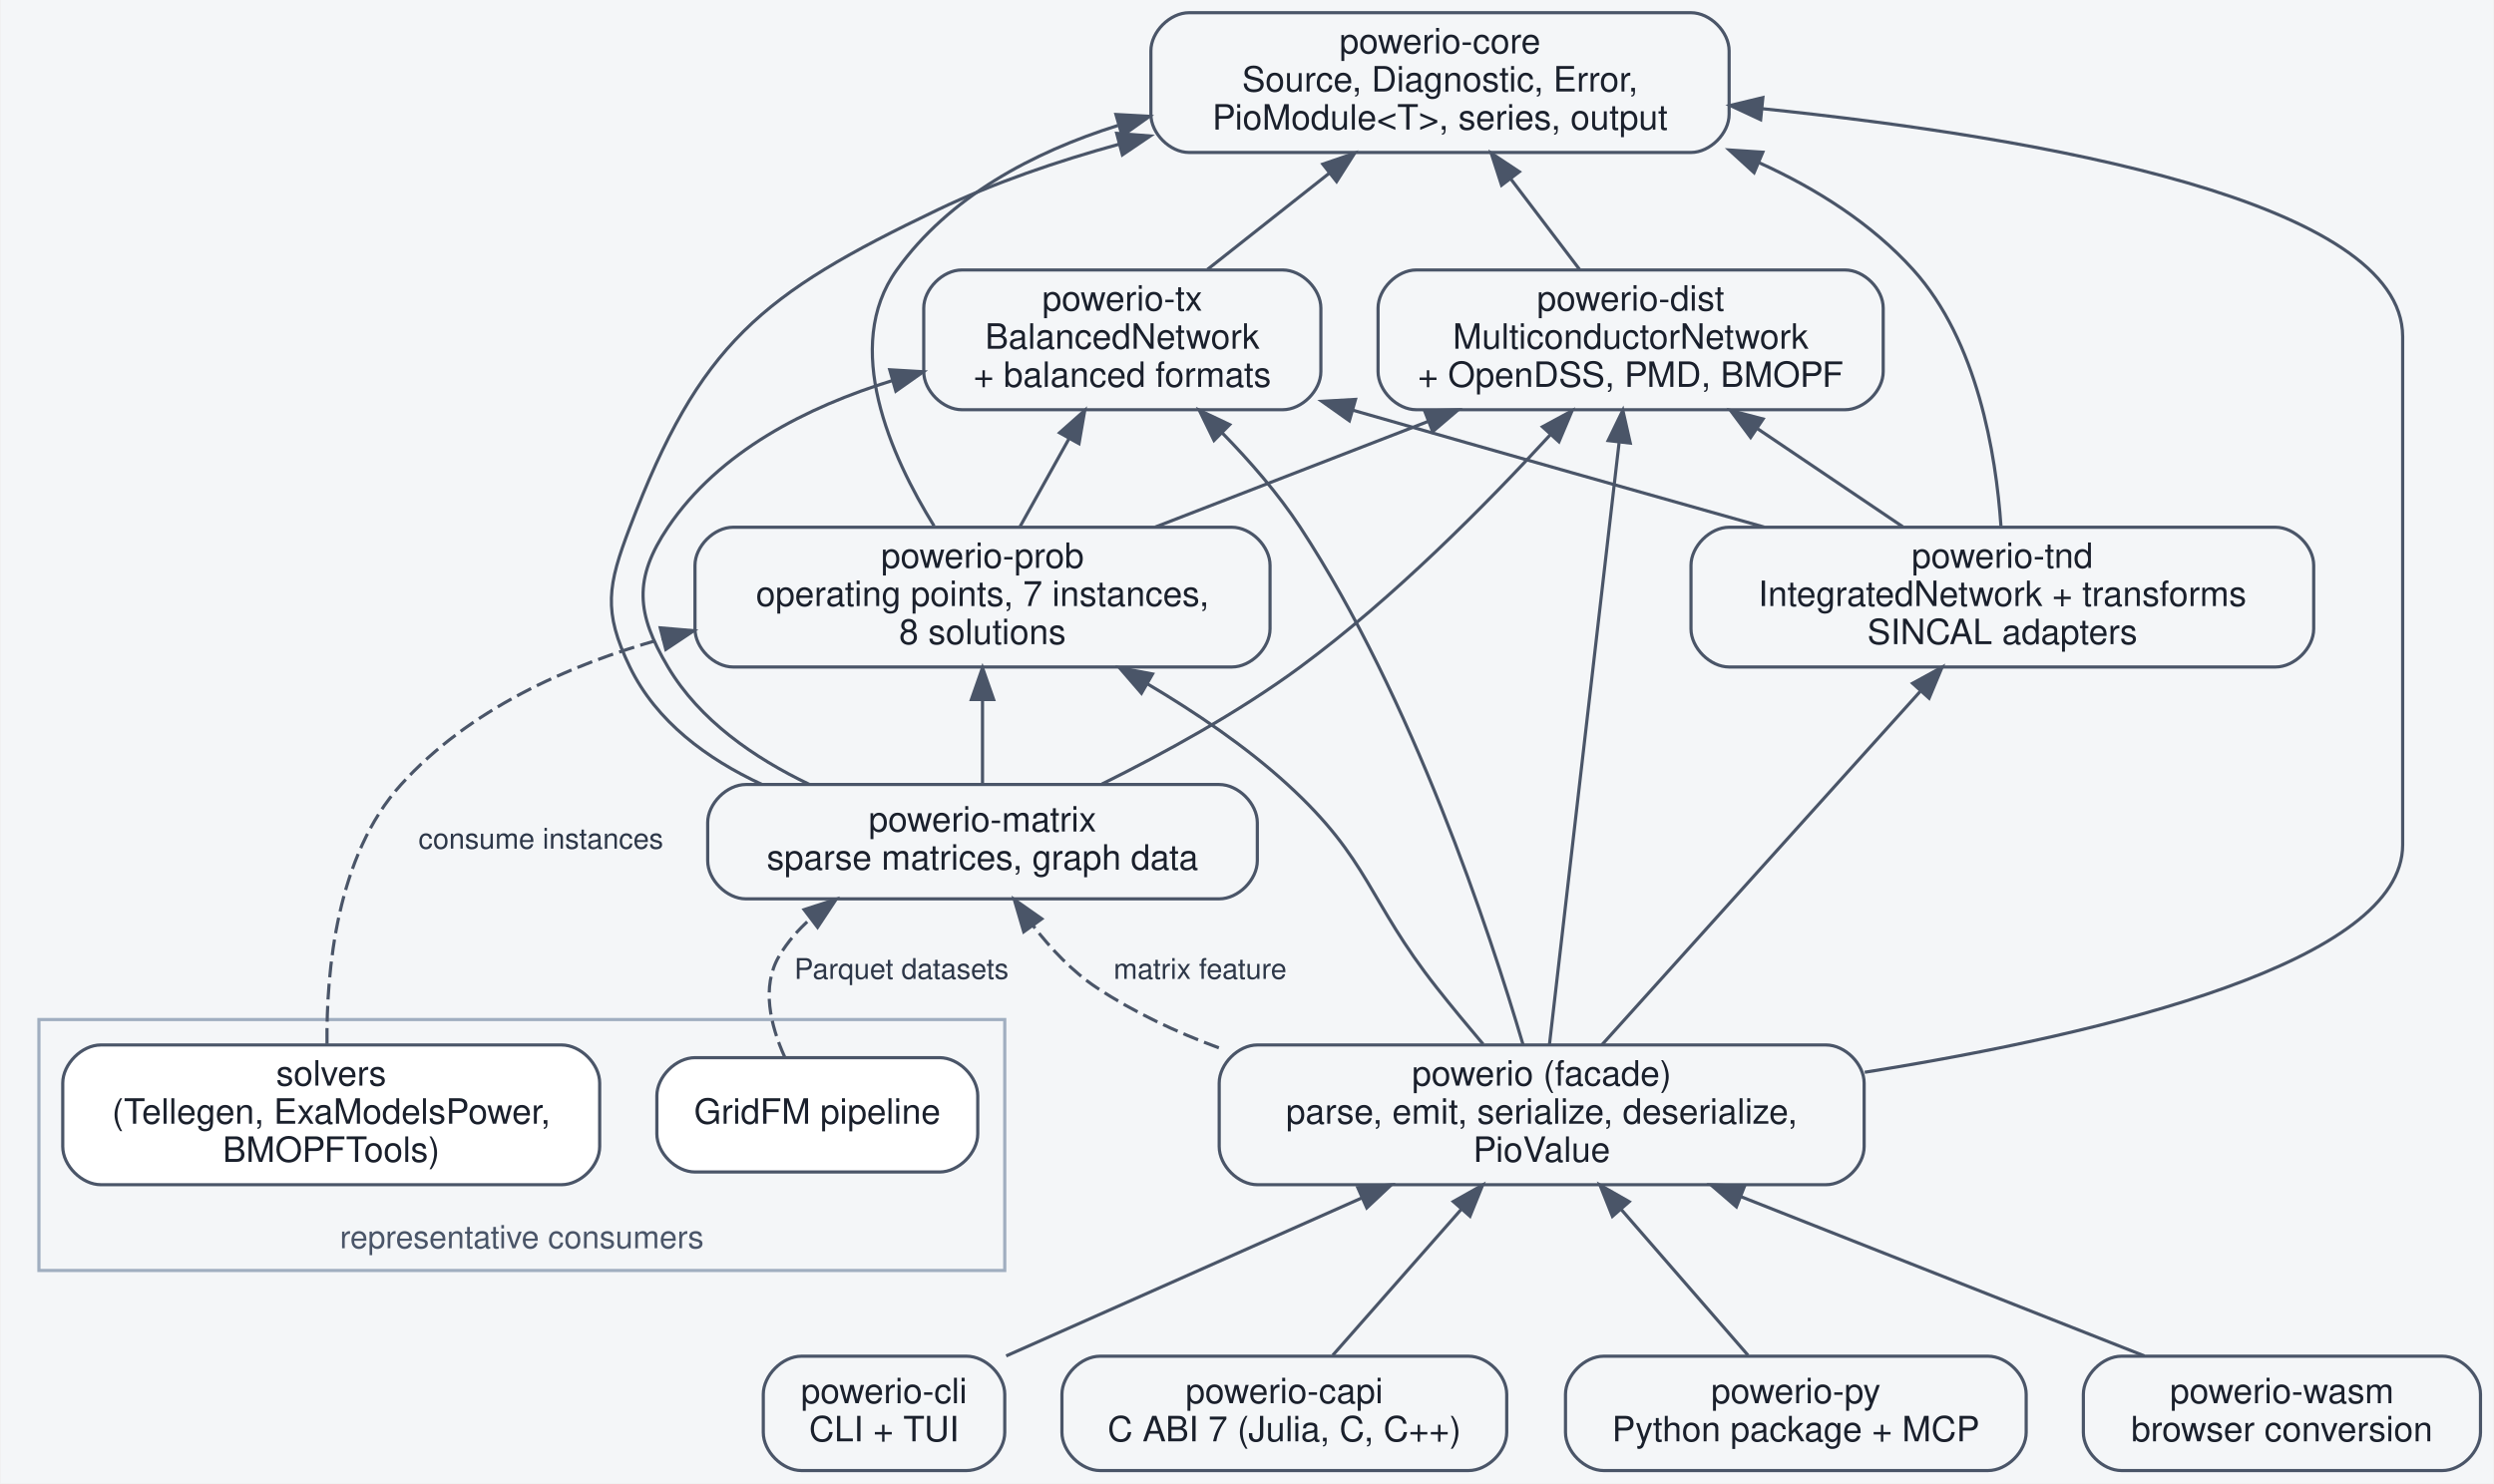
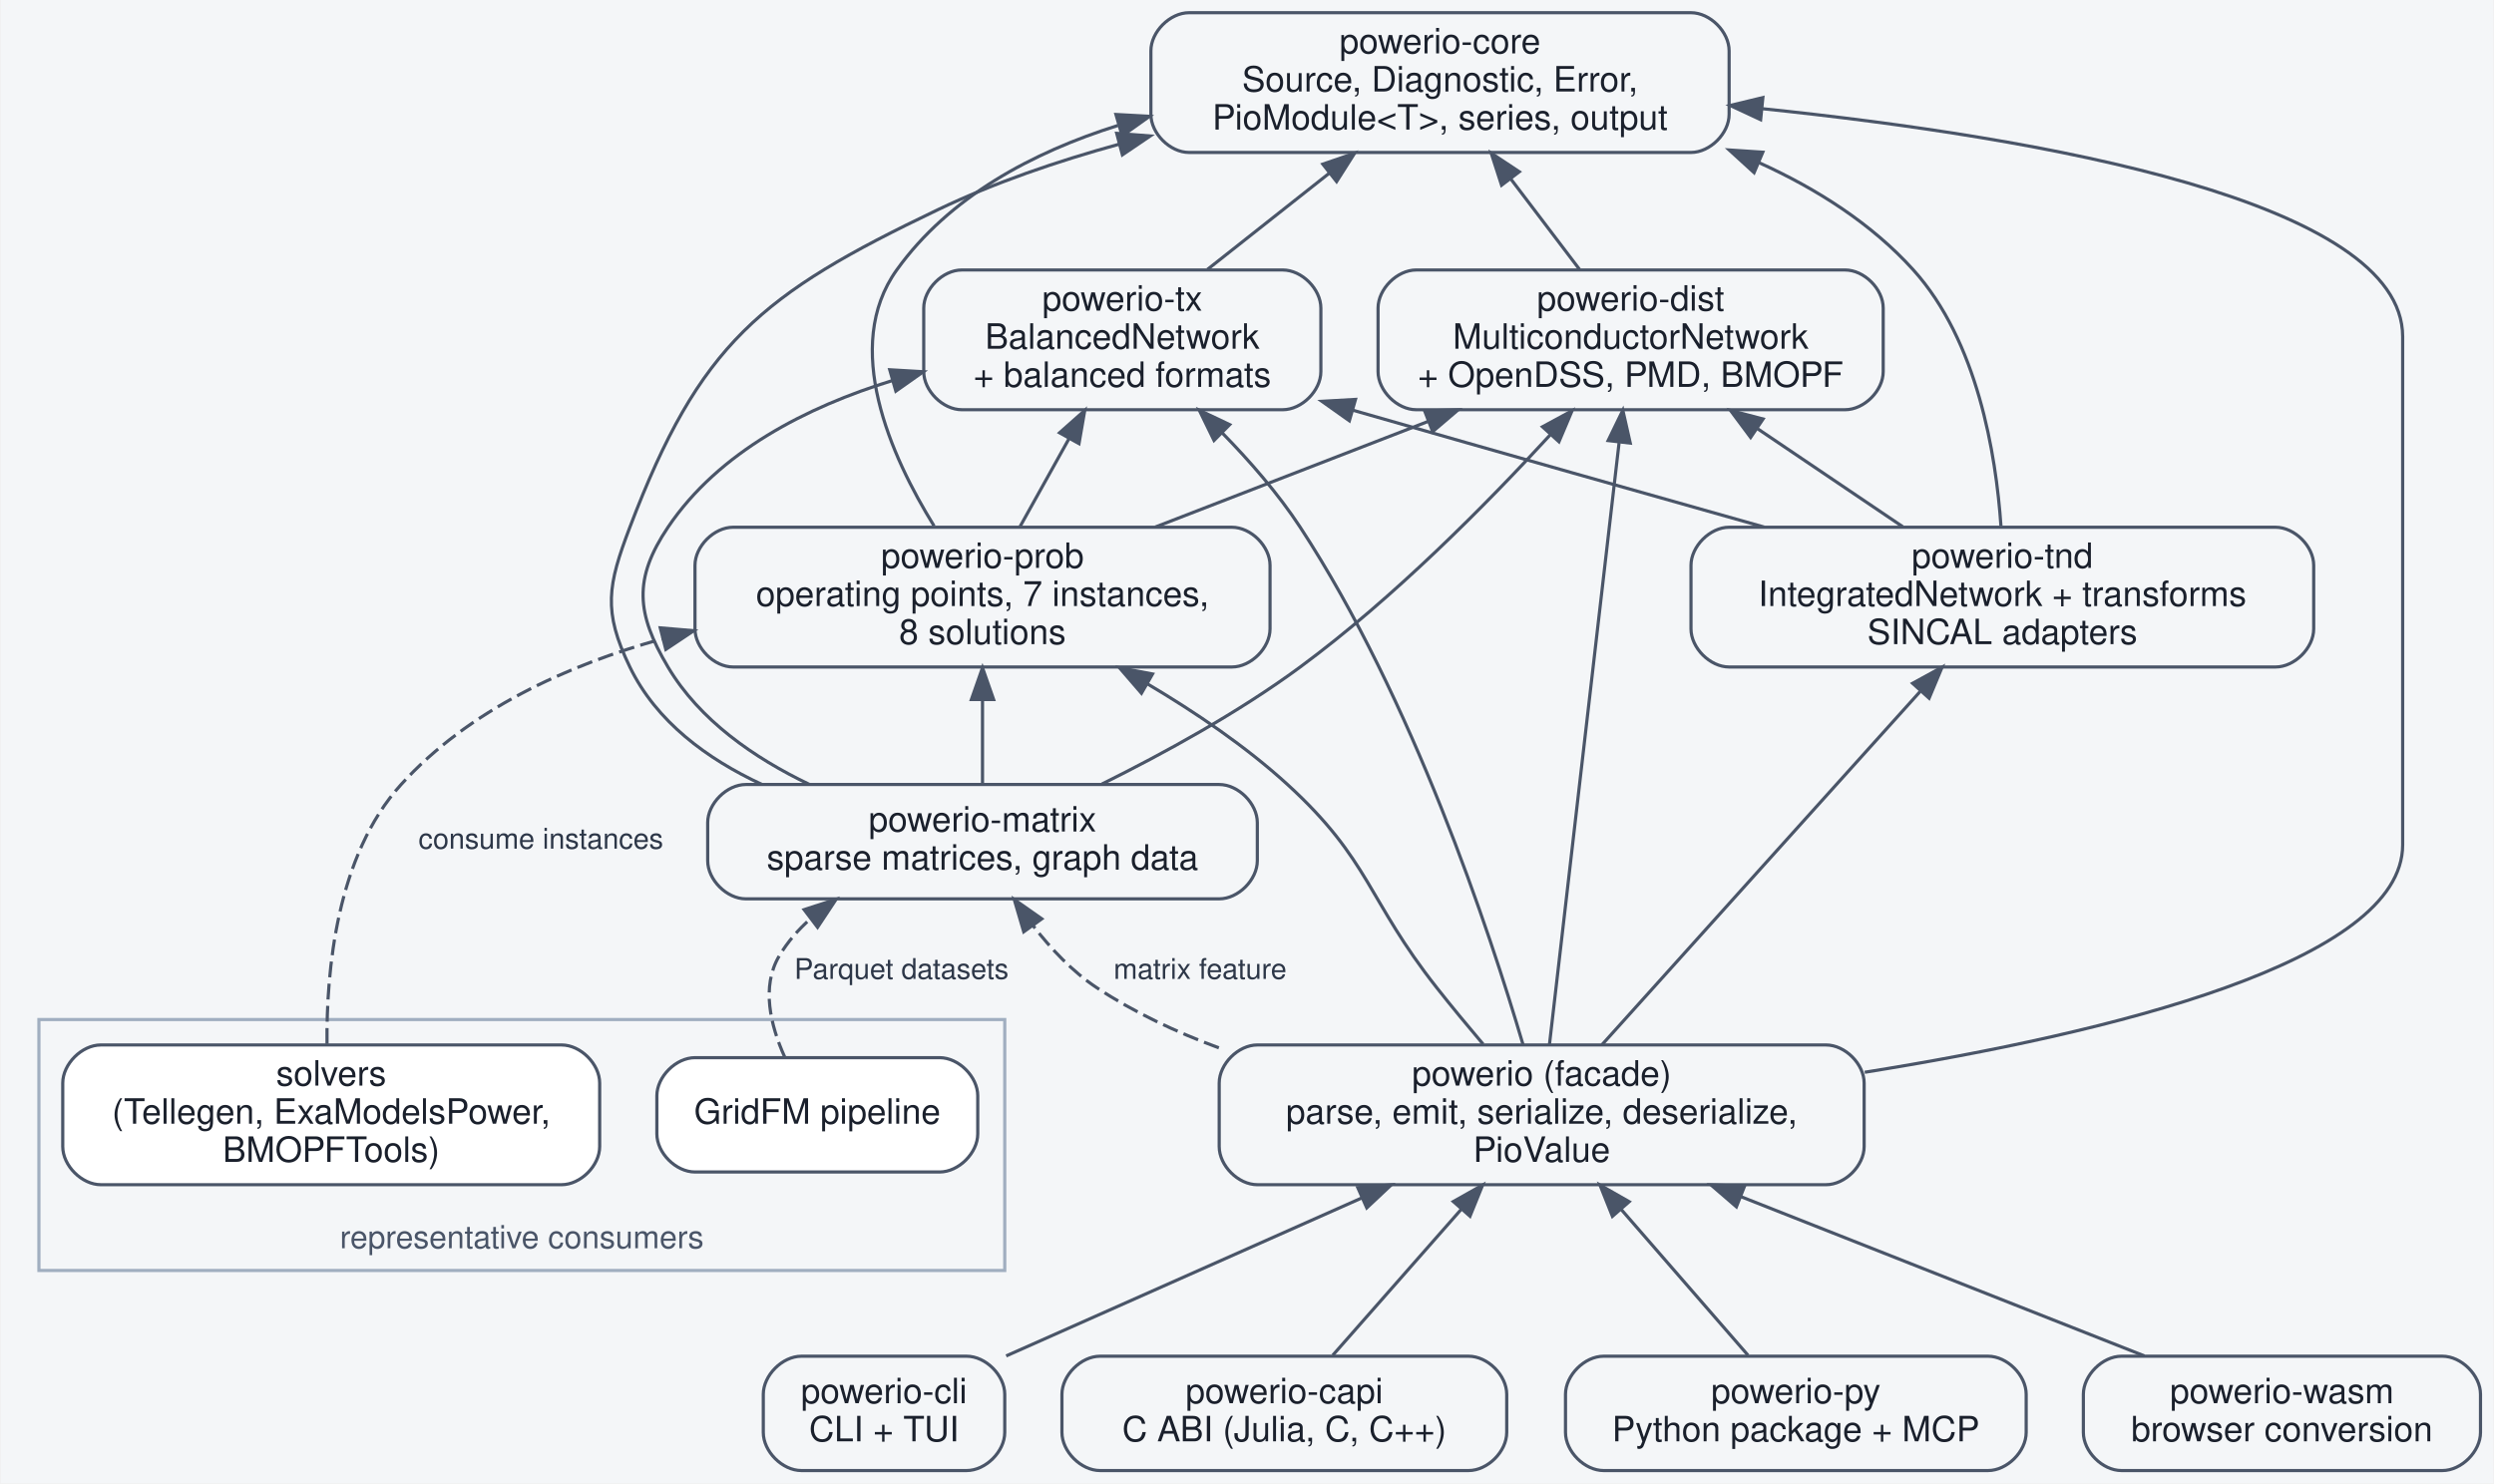
<svg xmlns="http://www.w3.org/2000/svg" width="785pt" height="467pt" viewBox="0.00 0.00 784.50 467.00">
  <g id="graph0" class="graph" transform="scale(1 1) rotate(0) translate(4 463)">
    <polygon fill="#f4f6f8" stroke="transparent" points="-4,4 -4,-463 780.5,-463 780.5,4 -4,4" />
    <g id="clust1" class="cluster">
      <polygon fill="#f4f6f8" stroke="#a0aec0" points="8,-63 8,-142 312,-142 312,-63 8,-63" />
      <text text-anchor="middle" x="160" y="-70" font-family="Helvetica,sans-Serif" font-size="10.00" fill="#4a5568">representative consumers</text>
    </g>
    <g id="node1" class="node">
      <path fill="#ffffff" stroke="#4a5568" d="M172.5,-134C172.5,-134 27.5,-134 27.5,-134 21.5,-134 15.5,-128 15.5,-122 15.5,-122 15.5,-102 15.5,-102 15.5,-96 21.5,-90 27.5,-90 27.5,-90 172.5,-90 172.5,-90 178.5,-90 184.5,-96 184.5,-102 184.5,-102 184.5,-122 184.5,-122 184.5,-128 178.5,-134 172.5,-134" />
      <text text-anchor="middle" x="100" y="-121.2" font-family="Helvetica,sans-Serif" font-size="11.00" fill="#1a202c">solvers</text>
      <text text-anchor="middle" x="100" y="-109.2" font-family="Helvetica,sans-Serif" font-size="11.00" fill="#1a202c">(Tellegen, ExaModelsPower,</text>
      <text text-anchor="middle" x="100" y="-97.2" font-family="Helvetica,sans-Serif" font-size="11.00" fill="#1a202c">BMOPFTools)</text>
    </g>
    <g id="node9" class="node">
      <path fill="#f4f6f8" stroke="#4a5568" d="M383.5,-297C383.5,-297 226.5,-297 226.5,-297 220.5,-297 214.5,-291 214.5,-285 214.5,-285 214.5,-265 214.5,-265 214.5,-259 220.5,-253 226.5,-253 226.5,-253 383.5,-253 383.5,-253 389.5,-253 395.5,-259 395.5,-265 395.5,-265 395.5,-285 395.5,-285 395.5,-291 389.5,-297 383.5,-297" />
      <text text-anchor="middle" x="305" y="-284.2" font-family="Helvetica,sans-Serif" font-size="11.00" fill="#1a202c">powerio-prob</text>
      <text text-anchor="middle" x="305" y="-272.2" font-family="Helvetica,sans-Serif" font-size="11.00" fill="#1a202c">operating points, 7 instances,</text>
      <text text-anchor="middle" x="305" y="-260.2" font-family="Helvetica,sans-Serif" font-size="11.00" fill="#1a202c">8 solutions</text>
    </g>
    <g id="edge23" class="edge">
      <path fill="none" stroke="#4a5568" stroke-dasharray="5,2" d="M98.68,-134.32C98.44,-157.33 101.72,-193.66 122,-216 143.33,-239.49 174.1,-253.53 204.34,-261.9" />
      <polygon fill="#4a5568" stroke="#4a5568" points="203.57,-265.32 214.13,-264.42 205.32,-258.54 203.57,-265.32" />
      <text text-anchor="middle" x="166" y="-195.8" font-family="Helvetica,sans-Serif" font-size="9.00" fill="#2d3748">consume instances</text>
    </g>
    <g id="node2" class="node">
      <path fill="#ffffff" stroke="#4a5568" d="M291.5,-130C291.5,-130 214.5,-130 214.5,-130 208.5,-130 202.5,-124 202.5,-118 202.5,-118 202.5,-106 202.5,-106 202.5,-100 208.5,-94 214.5,-94 214.5,-94 291.5,-94 291.5,-94 297.5,-94 303.5,-100 303.5,-106 303.5,-106 303.5,-118 303.5,-118 303.5,-124 297.5,-130 291.5,-130" />
      <text text-anchor="middle" x="253" y="-109.2" font-family="Helvetica,sans-Serif" font-size="11.00" fill="#1a202c">GridFM pipeline</text>
    </g>
    <g id="node8" class="node">
      <path fill="#f4f6f8" stroke="#4a5568" d="M379.5,-216C379.5,-216 230.5,-216 230.5,-216 224.5,-216 218.5,-210 218.5,-204 218.5,-204 218.5,-192 218.5,-192 218.5,-186 224.5,-180 230.5,-180 230.5,-180 379.5,-180 379.5,-180 385.5,-180 391.5,-186 391.5,-192 391.5,-192 391.5,-204 391.5,-204 391.5,-210 385.5,-216 379.5,-216" />
      <text text-anchor="middle" x="305" y="-201.2" font-family="Helvetica,sans-Serif" font-size="11.00" fill="#1a202c">powerio-matrix</text>
      <text text-anchor="middle" x="305" y="-189.2" font-family="Helvetica,sans-Serif" font-size="11.00" fill="#1a202c">sparse matrices, graph data</text>
    </g>
    <g id="edge24" class="edge">
      <path fill="none" stroke="#4a5568" stroke-dasharray="5,2" d="M242.71,-130.27C238.28,-140.11 235.28,-152.36 241,-162 243.64,-166.45 247.06,-170.37 250.95,-173.81" />
      <polygon fill="#4a5568" stroke="#4a5568" points="248.85,-176.61 258.93,-179.87 253.08,-171.04 248.85,-176.61" />
      <text text-anchor="middle" x="279.5" y="-154.8" font-family="Helvetica,sans-Serif" font-size="9.00" fill="#2d3748">Parquet datasets</text>
    </g>
    <g id="node3" class="node">
      <path fill="#f4f6f8" stroke="#4a5568" d="M300,-36C300,-36 248,-36 248,-36 242,-36 236,-30 236,-24 236,-24 236,-12 236,-12 236,-6 242,0 248,0 248,0 300,0 300,0 306,0 312,-6 312,-12 312,-12 312,-24 312,-24 312,-30 306,-36 300,-36" />
      <text text-anchor="middle" x="274" y="-21.2" font-family="Helvetica,sans-Serif" font-size="11.00" fill="#1a202c">powerio-cli</text>
      <text text-anchor="middle" x="274" y="-9.2" font-family="Helvetica,sans-Serif" font-size="11.00" fill="#1a202c">CLI + TUI</text>
    </g>
    <g id="node7" class="node">
      <path fill="#f4f6f8" stroke="#4a5568" d="M570.5,-134C570.5,-134 391.5,-134 391.5,-134 385.5,-134 379.5,-128 379.5,-122 379.5,-122 379.5,-102 379.5,-102 379.5,-96 385.5,-90 391.5,-90 391.5,-90 570.5,-90 570.5,-90 576.5,-90 582.5,-96 582.5,-102 582.5,-102 582.5,-122 582.5,-122 582.5,-128 576.5,-134 570.5,-134" />
      <text text-anchor="middle" x="481" y="-121.2" font-family="Helvetica,sans-Serif" font-size="11.00" fill="#1a202c">powerio (facade)</text>
      <text text-anchor="middle" x="481" y="-109.2" font-family="Helvetica,sans-Serif" font-size="11.00" fill="#1a202c">parse, emit, serialize, deserialize,</text>
      <text text-anchor="middle" x="481" y="-97.2" font-family="Helvetica,sans-Serif" font-size="11.00" fill="#1a202c">PioValue</text>
    </g>
    <g id="edge19" class="edge">
      <path fill="none" stroke="#4a5568" d="M312.45,-36.09C343.9,-50.07 388.82,-70.03 424.38,-85.83" />
      <polygon fill="#4a5568" stroke="#4a5568" points="423.11,-89.1 433.67,-89.96 425.95,-82.71 423.11,-89.1" />
    </g>
    <g id="node4" class="node">
      <path fill="#f4f6f8" stroke="#4a5568" d="M458,-36C458,-36 342,-36 342,-36 336,-36 330,-30 330,-24 330,-24 330,-12 330,-12 330,-6 336,0 342,0 342,0 458,0 458,0 464,0 470,-6 470,-12 470,-12 470,-24 470,-24 470,-30 464,-36 458,-36" />
      <text text-anchor="middle" x="400" y="-21.2" font-family="Helvetica,sans-Serif" font-size="11.00" fill="#1a202c">powerio-capi</text>
-       <text text-anchor="middle" x="400" y="-9.2" font-family="Helvetica,sans-Serif" font-size="11.00" fill="#1a202c">C ABI 7 (Julia, C, C++)</text>
+       <text text-anchor="middle" x="400" y="-9.2" font-family="Helvetica,sans-Serif" font-size="11.00" fill="#1a202c">C ABI (Julia, C, C++)</text>
    </g>
    <g id="edge20" class="edge">
      <path fill="none" stroke="#4a5568" d="M415.24,-36.3C426.63,-49.25 442.47,-67.24 455.75,-82.32" />
      <polygon fill="#4a5568" stroke="#4a5568" points="453.19,-84.7 462.42,-89.9 458.44,-80.08 453.19,-84.7" />
    </g>
    <g id="node5" class="node">
      <path fill="#f4f6f8" stroke="#4a5568" d="M621.5,-36C621.5,-36 500.5,-36 500.5,-36 494.5,-36 488.5,-30 488.5,-24 488.5,-24 488.5,-12 488.5,-12 488.5,-6 494.5,0 500.5,0 500.5,0 621.5,0 621.5,0 627.5,0 633.5,-6 633.5,-12 633.5,-12 633.5,-24 633.5,-24 633.5,-30 627.5,-36 621.5,-36" />
      <text text-anchor="middle" x="561" y="-21.2" font-family="Helvetica,sans-Serif" font-size="11.00" fill="#1a202c">powerio-py</text>
      <text text-anchor="middle" x="561" y="-9.2" font-family="Helvetica,sans-Serif" font-size="11.00" fill="#1a202c">Python package + MCP</text>
    </g>
    <g id="edge21" class="edge">
      <path fill="none" stroke="#4a5568" d="M545.95,-36.3C534.7,-49.25 519.06,-67.24 505.94,-82.32" />
      <polygon fill="#4a5568" stroke="#4a5568" points="503.27,-80.05 499.35,-89.9 508.55,-84.65 503.27,-80.05" />
    </g>
    <g id="node6" class="node">
      <path fill="#f4f6f8" stroke="#4a5568" d="M764.5,-36C764.5,-36 663.5,-36 663.5,-36 657.5,-36 651.5,-30 651.5,-24 651.5,-24 651.5,-12 651.5,-12 651.5,-6 657.5,0 663.5,0 663.5,0 764.5,0 764.5,0 770.5,0 776.5,-6 776.5,-12 776.5,-12 776.5,-24 776.5,-24 776.5,-30 770.5,-36 764.5,-36" />
      <text text-anchor="middle" x="714" y="-21.2" font-family="Helvetica,sans-Serif" font-size="11.00" fill="#1a202c">powerio-wasm</text>
      <text text-anchor="middle" x="714" y="-9.2" font-family="Helvetica,sans-Serif" font-size="11.00" fill="#1a202c">browser conversion</text>
    </g>
    <g id="edge22" class="edge">
      <path fill="none" stroke="#4a5568" d="M670.72,-36.09C635.02,-50.18 583.9,-70.37 543.71,-86.24" />
      <polygon fill="#4a5568" stroke="#4a5568" points="542.29,-83.04 534.27,-89.96 544.86,-89.55 542.29,-83.04" />
    </g>
    <g id="edge18" class="edge">
      <path fill="none" stroke="#4a5568" stroke-dasharray="5,2" d="M379.39,-133.09C365.88,-138.08 352.68,-144.28 341,-152 333.32,-157.07 326.51,-164.31 320.94,-171.51" />
      <polygon fill="#4a5568" stroke="#4a5568" points="317.98,-169.63 314.99,-179.79 323.66,-173.71 317.98,-169.63" />
      <text text-anchor="middle" x="373.5" y="-154.8" font-family="Helvetica,sans-Serif" font-size="9.00" fill="#2d3748">matrix feature</text>
    </g>
    <g id="edge17" class="edge">
      <path fill="none" stroke="#4a5568" d="M462.58,-134.24C457.75,-139.94 452.61,-146.15 448,-152 426.14,-179.71 427.05,-192.19 401,-216 387.9,-227.97 371.97,-238.77 356.87,-247.71" />
      <polygon fill="#4a5568" stroke="#4a5568" points="355.03,-244.73 348.11,-252.75 358.52,-250.8 355.03,-244.73" />
    </g>
    <g id="node10" class="node">
      <path fill="#f4f6f8" stroke="#4a5568" d="M399.5,-378C399.5,-378 298.5,-378 298.5,-378 292.5,-378 286.5,-372 286.5,-366 286.5,-366 286.5,-346 286.5,-346 286.5,-340 292.5,-334 298.5,-334 298.5,-334 399.5,-334 399.5,-334 405.5,-334 411.5,-340 411.5,-346 411.5,-346 411.5,-366 411.5,-366 411.5,-372 405.5,-378 399.5,-378" />
      <text text-anchor="middle" x="349" y="-365.2" font-family="Helvetica,sans-Serif" font-size="11.00" fill="#1a202c">powerio-tx</text>
      <text text-anchor="middle" x="349" y="-353.2" font-family="Helvetica,sans-Serif" font-size="11.00" fill="#1a202c">BalancedNetwork</text>
      <text text-anchor="middle" x="349" y="-341.2" font-family="Helvetica,sans-Serif" font-size="11.00" fill="#1a202c">+ balanced formats</text>
    </g>
    <g id="edge15" class="edge">
      <path fill="none" stroke="#4a5568" d="M475.13,-134.11C464.64,-169.67 440.41,-242.93 405,-297 398.11,-307.52 389.16,-317.8 380.44,-326.71" />
      <polygon fill="#4a5568" stroke="#4a5568" points="377.87,-324.33 373.23,-333.85 382.8,-329.31 377.87,-324.33" />
    </g>
    <g id="node11" class="node">
      <path fill="#f4f6f8" stroke="#4a5568" d="M576.5,-378C576.5,-378 441.5,-378 441.5,-378 435.5,-378 429.5,-372 429.5,-366 429.5,-366 429.5,-346 429.5,-346 429.5,-340 435.5,-334 441.5,-334 441.5,-334 576.5,-334 576.5,-334 582.5,-334 588.5,-340 588.5,-346 588.5,-346 588.5,-366 588.5,-366 588.5,-372 582.5,-378 576.5,-378" />
      <text text-anchor="middle" x="509" y="-365.2" font-family="Helvetica,sans-Serif" font-size="11.00" fill="#1a202c">powerio-dist</text>
      <text text-anchor="middle" x="509" y="-353.2" font-family="Helvetica,sans-Serif" font-size="11.00" fill="#1a202c">MulticonductorNetwork</text>
      <text text-anchor="middle" x="509" y="-341.2" font-family="Helvetica,sans-Serif" font-size="11.00" fill="#1a202c">+ OpenDSS, PMD, BMOPF</text>
    </g>
    <g id="edge16" class="edge">
      <path fill="none" stroke="#4a5568" d="M483.44,-134.05C488.37,-176.69 499.56,-273.45 505.36,-323.58" />
      <polygon fill="#4a5568" stroke="#4a5568" points="501.92,-324.29 506.55,-333.82 508.88,-323.49 501.92,-324.29" />
    </g>
    <g id="node12" class="node">
      <path fill="#f4f6f8" stroke="#4a5568" d="M528,-459C528,-459 370,-459 370,-459 364,-459 358,-453 358,-447 358,-447 358,-427 358,-427 358,-421 364,-415 370,-415 370,-415 528,-415 528,-415 534,-415 540,-421 540,-427 540,-427 540,-447 540,-447 540,-453 534,-459 528,-459" />
      <text text-anchor="middle" x="449" y="-446.2" font-family="Helvetica,sans-Serif" font-size="11.00" fill="#1a202c">powerio-core</text>
      <text text-anchor="middle" x="449" y="-434.2" font-family="Helvetica,sans-Serif" font-size="11.00" fill="#1a202c">Source, Diagnostic, Error,</text>
      <text text-anchor="middle" x="449" y="-422.2" font-family="Helvetica,sans-Serif" font-size="11.00" fill="#1a202c">PioModule&lt;T&gt;, series, output</text>
    </g>
    <g id="edge13" class="edge">
      <path fill="none" stroke="#4a5568" d="M582.68,-125.4C659.58,-137.72 752,-160.18 752,-197 752,-197 752,-197 752,-357 752,-399.6 638.46,-419.65 550.38,-428.79" />
      <polygon fill="#4a5568" stroke="#4a5568" points="549.92,-425.32 540.32,-429.8 550.62,-432.28 549.92,-425.32" />
    </g>
    <g id="node13" class="node">
      <path fill="#f4f6f8" stroke="#4a5568" d="M712,-297C712,-297 540,-297 540,-297 534,-297 528,-291 528,-285 528,-285 528,-265 528,-265 528,-259 534,-253 540,-253 540,-253 712,-253 712,-253 718,-253 724,-259 724,-265 724,-265 724,-285 724,-285 724,-291 718,-297 712,-297" />
      <text text-anchor="middle" x="626" y="-284.2" font-family="Helvetica,sans-Serif" font-size="11.00" fill="#1a202c">powerio-tnd</text>
      <text text-anchor="middle" x="626" y="-272.2" font-family="Helvetica,sans-Serif" font-size="11.00" fill="#1a202c">IntegratedNetwork + transforms</text>
      <text text-anchor="middle" x="626" y="-260.2" font-family="Helvetica,sans-Serif" font-size="11.00" fill="#1a202c">SINCAL adapters</text>
    </g>
    <g id="edge14" class="edge">
      <path fill="none" stroke="#4a5568" d="M499.96,-134.05C525.57,-162.49 571.34,-213.31 600.11,-245.26" />
      <polygon fill="#4a5568" stroke="#4a5568" points="597.75,-247.86 607.04,-252.95 602.95,-243.17 597.75,-247.86" />
    </g>
    <g id="edge12" class="edge">
      <path fill="none" stroke="#4a5568" d="M305,-216.02C305,-223.85 305,-233.39 305,-242.46" />
      <polygon fill="#4a5568" stroke="#4a5568" points="301.5,-242.76 305,-252.76 308.5,-242.76 301.5,-242.76" />
    </g>
    <g id="edge10" class="edge">
      <path fill="none" stroke="#4a5568" d="M250.39,-216.09C233.11,-224.36 215.94,-236.25 206,-253 196.02,-269.82 195.08,-280.78 206,-297 222.06,-320.85 249.79,-334.89 276.58,-343.16" />
      <polygon fill="#4a5568" stroke="#4a5568" points="275.8,-346.58 286.38,-345.96 277.72,-339.85 275.8,-346.58" />
    </g>
    <g id="edge11" class="edge">
      <path fill="none" stroke="#4a5568" d="M342.59,-216.15C362.01,-225.78 385.63,-238.71 405,-253 434.37,-274.66 463.67,-304.3 483.65,-326.05" />
      <polygon fill="#4a5568" stroke="#4a5568" points="481.26,-328.63 490.57,-333.68 486.44,-323.92 481.26,-328.63" />
    </g>
    <g id="edge9" class="edge">
      <path fill="none" stroke="#4a5568" d="M235.52,-216.04C218.25,-224.07 202.31,-235.83 194,-253 185.48,-270.6 187.05,-278.72 194,-297 216,-354.88 235.14,-370.29 291,-397 308.77,-405.5 328.58,-412.26 348,-417.6" />
      <polygon fill="#4a5568" stroke="#4a5568" points="347.24,-421.02 357.8,-420.19 349.03,-414.25 347.24,-421.02" />
    </g>
    <g id="edge7" class="edge">
      <path fill="none" stroke="#4a5568" d="M316.79,-297.17C321.53,-305.67 327.07,-315.63 332.21,-324.86" />
      <polygon fill="#4a5568" stroke="#4a5568" points="329.25,-326.74 337.18,-333.77 335.37,-323.33 329.25,-326.74" />
    </g>
    <g id="edge8" class="edge">
      <path fill="none" stroke="#4a5568" d="M359.4,-297.07C385.8,-307.29 417.67,-319.63 445.21,-330.3" />
      <polygon fill="#4a5568" stroke="#4a5568" points="444.16,-333.64 454.75,-333.99 446.69,-327.12 444.16,-333.64" />
    </g>
    <g id="edge6" class="edge">
      <path fill="none" stroke="#4a5568" d="M289.76,-297.4C276.12,-319.44 260.71,-353.88 278,-378 294.51,-401.03 320.68,-415.03 347.63,-423.5" />
      <polygon fill="#4a5568" stroke="#4a5568" points="347,-426.96 357.58,-426.38 348.95,-420.24 347,-426.96" />
    </g>
    <g id="edge1" class="edge">
      <path fill="none" stroke="#4a5568" d="M375.8,-378.17C387.57,-387.47 401.54,-398.51 414.11,-408.44" />
      <polygon fill="#4a5568" stroke="#4a5568" points="412.11,-411.32 422.13,-414.77 416.45,-405.83 412.11,-411.32" />
    </g>
    <g id="edge4" class="edge">
      <path fill="none" stroke="#4a5568" d="M492.92,-378.17C486.26,-386.94 478.43,-397.25 471.24,-406.72" />
      <polygon fill="#4a5568" stroke="#4a5568" points="468.38,-404.69 465.12,-414.77 473.96,-408.92 468.38,-404.69" />
    </g>
    <g id="edge2" class="edge">
      <path fill="none" stroke="#4a5568" d="M550.99,-297.07C514.59,-307.33 470,-319.95 421.56,-333.85" />
      <polygon fill="#4a5568" stroke="#4a5568" points="420.47,-330.52 411.82,-336.65 422.4,-337.25 420.47,-330.52" />
    </g>
    <g id="edge3" class="edge">
      <path fill="none" stroke="#4a5568" d="M594.65,-297.17C580.61,-306.65 563.9,-317.93 548.98,-328" />
      <polygon fill="#4a5568" stroke="#4a5568" points="546.77,-325.27 540.44,-333.77 550.69,-331.08 546.77,-325.27" />
    </g>
    <g id="edge5" class="edge">
      <path fill="none" stroke="#4a5568" d="M625.56,-297.39C623.99,-320.06 618.17,-355.63 598,-378 584.86,-392.57 567.62,-403.52 549.54,-411.73" />
      <polygon fill="#4a5568" stroke="#4a5568" points="547.86,-408.64 540.03,-415.78 550.6,-415.08 547.86,-408.64" />
    </g>
  </g>
</svg>
